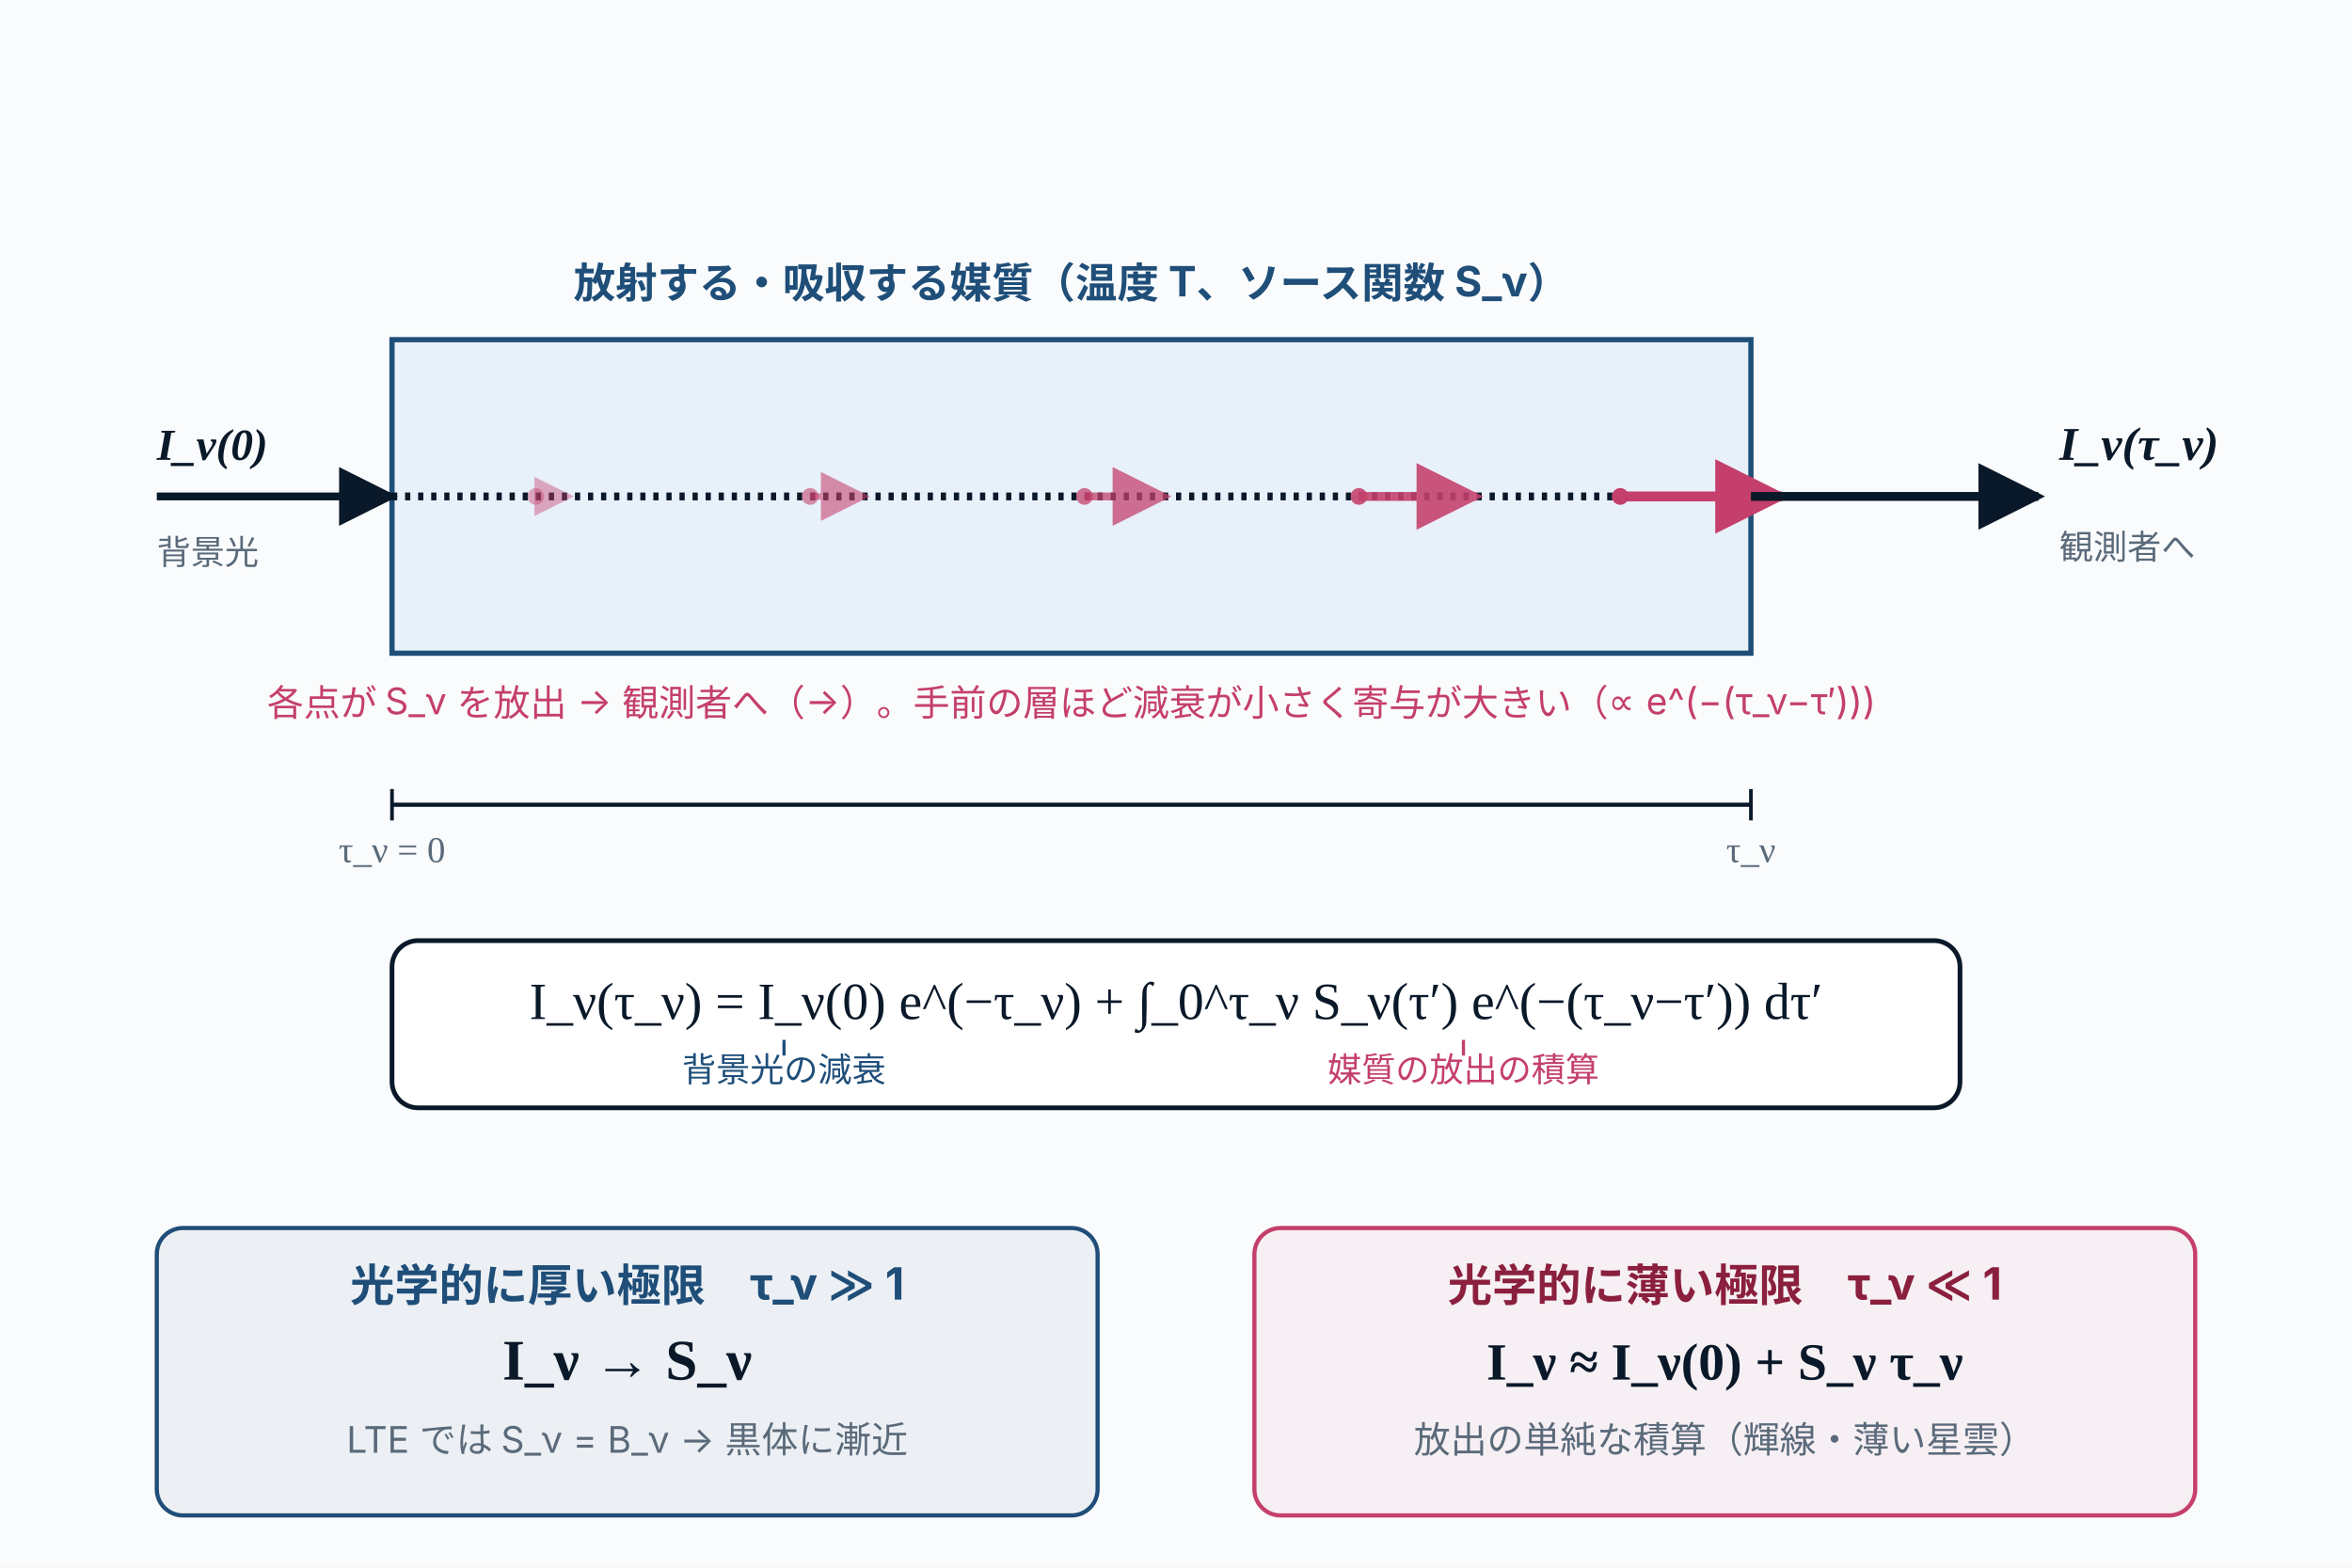
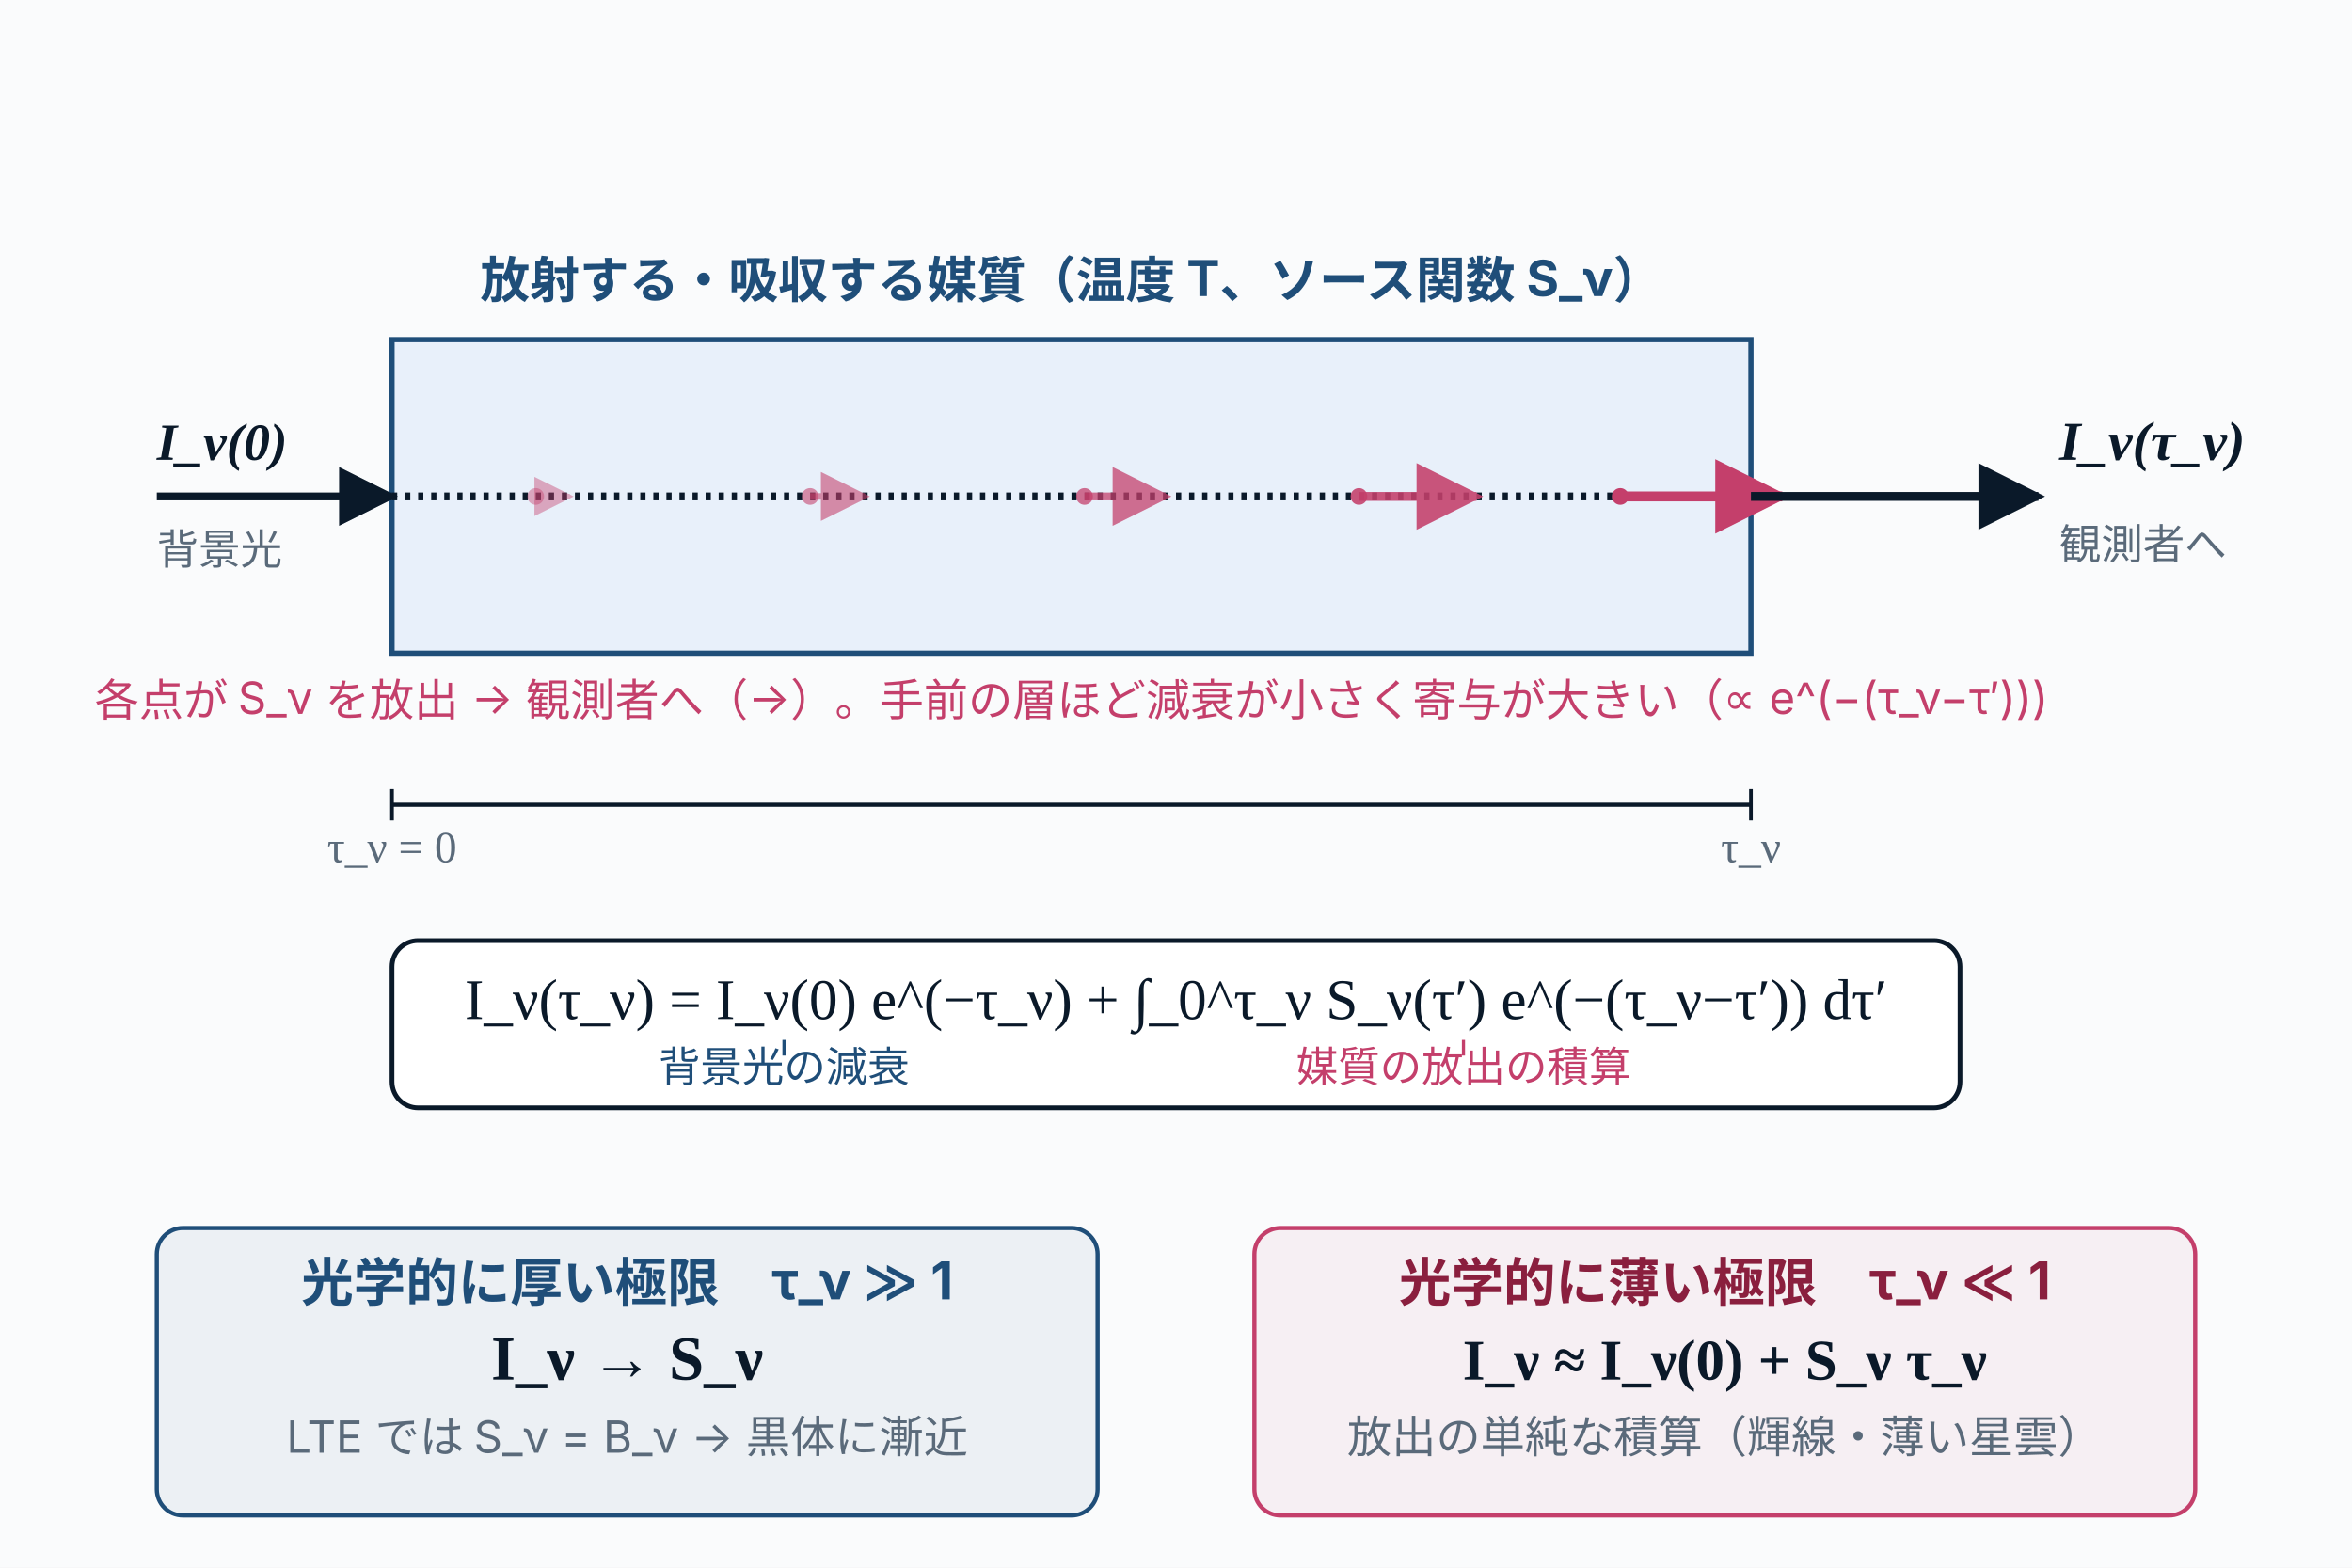
<svg xmlns="http://www.w3.org/2000/svg" viewBox="0 0 900 600" width="900" height="600" font-family="-apple-system, BlinkMacSystemFont, 'Segoe UI', 'Hiragino Sans', 'Noto Sans JP', sans-serif">
  <rect width="900" height="600" fill="#fafbfc" />
  <defs>
    <marker id="rt-b" viewBox="0 0 10 10" refX="9" refY="5" markerWidth="7.5" markerHeight="7.5" orient="auto-start-reverse">
      <path d="M 0 0 L 10 5 L 0 10 z" fill="#1f4e79" />
    </marker>
    <marker id="rt-r" viewBox="0 0 10 10" refX="9" refY="5" markerWidth="7.5" markerHeight="7.5" orient="auto-start-reverse">
      <path d="M 0 0 L 10 5 L 0 10 z" fill="#c43f6b" />
    </marker>
    <marker id="rt-k" viewBox="0 0 10 10" refX="9" refY="5" markerWidth="7.5" markerHeight="7.5" orient="auto-start-reverse">
      <path d="M 0 0 L 10 5 L 0 10 z" fill="#0a1929" />
    </marker>
  </defs>
  <rect x="150" y="130" width="520" height="120" fill="#e8f0fa" stroke="#1f4e79" stroke-width="2" />
-   <text x="410.0" y="114" font-size="16" fill="#1f4e79" text-anchor="middle" font-weight="700">放射する・吸収する媒質（温度 T、ソース関数 S_ν）</text>
+   <text x="410.0" y="114" font-size="19" fill="#1f4e79" text-anchor="middle" font-weight="700">放射する・吸収する媒質（温度 T、ソース関数 S_ν）</text>
  <line x1="60" y1="190.0" x2="150" y2="190.0" stroke="#0a1929" stroke-width="3" marker-end="url(#rt-k)" />
-   <text x="60" y="176.0" font-size="17" fill="#0a1929" text-anchor="start" font-weight="700" font-style="italic" font-family="Georgia, 'STIX Two Text', 'Times New Roman', serif">I_ν(0)</text>
-   <text x="60" y="216.0" font-size="13" fill="#5a6a7a" text-anchor="start">背景光</text>
+   <text x="60" y="176.0" font-size="20" fill="#0a1929" text-anchor="start" font-weight="700" font-style="italic" font-family="Georgia, 'STIX Two Text', 'Times New Roman', serif">I_ν(0)</text>
+   <text x="60" y="216.0" font-size="16" fill="#5a6a7a" text-anchor="start">背景光</text>
  <line x1="150" y1="190.0" x2="670" y2="190.0" stroke="#0a1929" stroke-width="3" stroke-dasharray="2,3" />
  <circle cx="205" cy="190.0" r="3.2" fill="#c43f6b" opacity="0.42" />
  <line x1="205" y1="190.0" x2="218" y2="190.0" stroke="#c43f6b" stroke-width="2.0" opacity="0.42" marker-end="url(#rt-r)" />
  <circle cx="310" cy="190.0" r="3.2" fill="#c43f6b" opacity="0.58" />
  <line x1="310" y1="190.0" x2="331" y2="190.0" stroke="#c43f6b" stroke-width="2.5" opacity="0.58" marker-end="url(#rt-r)" />
  <circle cx="415" cy="190.0" r="3.2" fill="#c43f6b" opacity="0.74" />
  <line x1="415" y1="190.0" x2="446" y2="190.0" stroke="#c43f6b" stroke-width="3.0" opacity="0.74" marker-end="url(#rt-r)" />
  <circle cx="520" cy="190.0" r="3.2" fill="#c43f6b" opacity="0.88" />
  <line x1="520" y1="190.0" x2="565" y2="190.0" stroke="#c43f6b" stroke-width="3.4" opacity="0.88" marker-end="url(#rt-r)" />
  <circle cx="620" cy="190.0" r="3.2" fill="#c43f6b" opacity="1.0" />
  <line x1="620" y1="190.0" x2="682" y2="190.0" stroke="#c43f6b" stroke-width="3.8" opacity="1.0" marker-end="url(#rt-r)" />
-   <text x="410.0" y="274" font-size="14" fill="#c43f6b" text-anchor="middle">各点が S_ν を放出 → 観測者へ（→）。手前の層ほど減衰が小さく寄与が大きい（∝ e^(−(τ_ν−τ′)))</text>
+   <text x="410.0" y="274" font-size="17" fill="#c43f6b" text-anchor="middle">各点が S_ν を放出 → 観測者へ（→）。手前の層ほど減衰が小さく寄与が大きい（∝ e^(−(τ_ν−τ′)))</text>
  <line x1="670" y1="190.0" x2="780" y2="190.0" stroke="#0a1929" stroke-width="3.4" marker-end="url(#rt-k)" />
-   <text x="788" y="176.0" font-size="18" fill="#0a1929" text-anchor="start" font-weight="700" font-style="italic" font-family="Georgia, 'STIX Two Text', 'Times New Roman', serif">I_ν(τ_ν)</text>
-   <text x="788" y="214.0" font-size="13" fill="#5a6a7a" text-anchor="start">観測者へ</text>
+   <text x="788" y="176.0" font-size="21" fill="#0a1929" text-anchor="start" font-weight="700" font-style="italic" font-family="Georgia, 'STIX Two Text', 'Times New Roman', serif">I_ν(τ_ν)</text>
+   <text x="788" y="214.0" font-size="16" fill="#5a6a7a" text-anchor="start">観測者へ</text>
  <line x1="150" y1="308" x2="670" y2="308" stroke="#0a1929" stroke-width="1.6" />
-   <text x="150" y="330" font-size="14" fill="#5a6a7a" text-anchor="middle" font-family="Georgia, 'STIX Two Text', 'Times New Roman', serif">τ_ν = 0</text>
-   <text x="670" y="330" font-size="14" fill="#5a6a7a" text-anchor="middle" font-family="Georgia, 'STIX Two Text', 'Times New Roman', serif">τ_ν</text>
+   <text x="150" y="330" font-size="17" fill="#5a6a7a" text-anchor="middle" font-family="Georgia, 'STIX Two Text', 'Times New Roman', serif">τ_ν = 0</text>
+   <text x="670" y="330" font-size="17" fill="#5a6a7a" text-anchor="middle" font-family="Georgia, 'STIX Two Text', 'Times New Roman', serif">τ_ν</text>
  <line x1="150" y1="302" x2="150" y2="314" stroke="#0a1929" stroke-width="1.4" />
  <line x1="670" y1="302" x2="670" y2="314" stroke="#0a1929" stroke-width="1.4" />
  <rect x="150" y="360" width="600" height="64" rx="10" fill="#fff" stroke="#0a1929" stroke-width="1.8" />
-   <text x="450" y="390" font-size="20" fill="#0a1929" text-anchor="middle" font-family="Georgia, 'STIX Two Text', 'Times New Roman', serif">I_ν(τ_ν) = I_ν(0) e^(−τ_ν) + ∫_0^τ_ν S_ν(τ′) e^(−(τ_ν−τ′)) dτ′</text>
-   <text x="300" y="414" font-size="13" fill="#1f4e79" text-anchor="middle">背景光の減衰</text>
-   <text x="560" y="414" font-size="13" fill="#c43f6b" text-anchor="middle">媒質の放出の積算</text>
+   <text x="450" y="390" font-size="22" fill="#0a1929" text-anchor="middle" font-family="Georgia, 'STIX Two Text', 'Times New Roman', serif">I_ν(τ_ν) = I_ν(0) e^(−τ_ν) + ∫_0^τ_ν S_ν(τ′) e^(−(τ_ν−τ′)) dτ′</text>
+   <text x="300" y="414" font-size="16" fill="#1f4e79" text-anchor="middle">背景光の減衰</text>
+   <text x="560" y="414" font-size="16" fill="#c43f6b" text-anchor="middle">媒質の放出の積算</text>
  <line x1="300" y1="398" x2="300" y2="404" stroke="#1f4e79" stroke-width="1.2" />
  <line x1="560" y1="398" x2="560" y2="404" stroke="#c43f6b" stroke-width="1.2" />
  <rect x="60" y="470" width="360" height="110" rx="10" fill="#1f4e79" fill-opacity="0.06" stroke="#1f4e79" stroke-width="1.6" />
-   <text x="240.0" y="498" font-size="17" fill="#1f4e79" text-anchor="middle" font-weight="700">光学的に厚い極限　τ_ν ≫ 1</text>
-   <text x="240.0" y="528" font-size="22" fill="#0a1929" text-anchor="middle" font-weight="700" font-family="Georgia, 'STIX Two Text', 'Times New Roman', serif">I_ν → S_ν</text>
-   <text x="240.0" y="556" font-size="14" fill="#5a6a7a" text-anchor="middle">LTE では S_ν = B_ν → 黒体に漸近</text>
+   <text x="240.0" y="498" font-size="20" fill="#1f4e79" text-anchor="middle" font-weight="700">光学的に厚い極限　τ_ν ≫ 1</text>
+   <text x="240.0" y="528" font-size="24" fill="#0a1929" text-anchor="middle" font-weight="700" font-family="Georgia, 'STIX Two Text', 'Times New Roman', serif">I_ν → S_ν</text>
+   <text x="240.0" y="556" font-size="17" fill="#5a6a7a" text-anchor="middle">LTE では S_ν = B_ν → 黒体に漸近</text>
  <rect x="480" y="470" width="360" height="110" rx="10" fill="#c43f6b" fill-opacity="0.06" stroke="#c43f6b" stroke-width="1.6" />
-   <text x="660.0" y="498" font-size="17" fill="#8a1f3e" text-anchor="middle" font-weight="700">光学的に薄い極限　τ_ν ≪ 1</text>
-   <text x="660.0" y="528" font-size="20" fill="#0a1929" text-anchor="middle" font-weight="700" font-family="Georgia, 'STIX Two Text', 'Times New Roman', serif">I_ν ≈ I_ν(0) + S_ν τ_ν</text>
-   <text x="660.0" y="556" font-size="14" fill="#5a6a7a" text-anchor="middle">放出の単純な積算（輝線・薄い星雲）</text>
-   <text x="450.0" y="52" font-size="1" fill="#0a1929" text-anchor="middle" />
+   <text x="660.0" y="498" font-size="20" fill="#8a1f3e" text-anchor="middle" font-weight="700">光学的に薄い極限　τ_ν ≪ 1</text>
+   <text x="660.0" y="528" font-size="22" fill="#0a1929" text-anchor="middle" font-weight="700" font-family="Georgia, 'STIX Two Text', 'Times New Roman', serif">I_ν ≈ I_ν(0) + S_ν τ_ν</text>
+   <text x="660.0" y="556" font-size="17" fill="#5a6a7a" text-anchor="middle">放出の単純な積算（輝線・薄い星雲）</text>
+   <text x="450.0" y="52" font-size="4" fill="#0a1929" text-anchor="middle" />
</svg>
